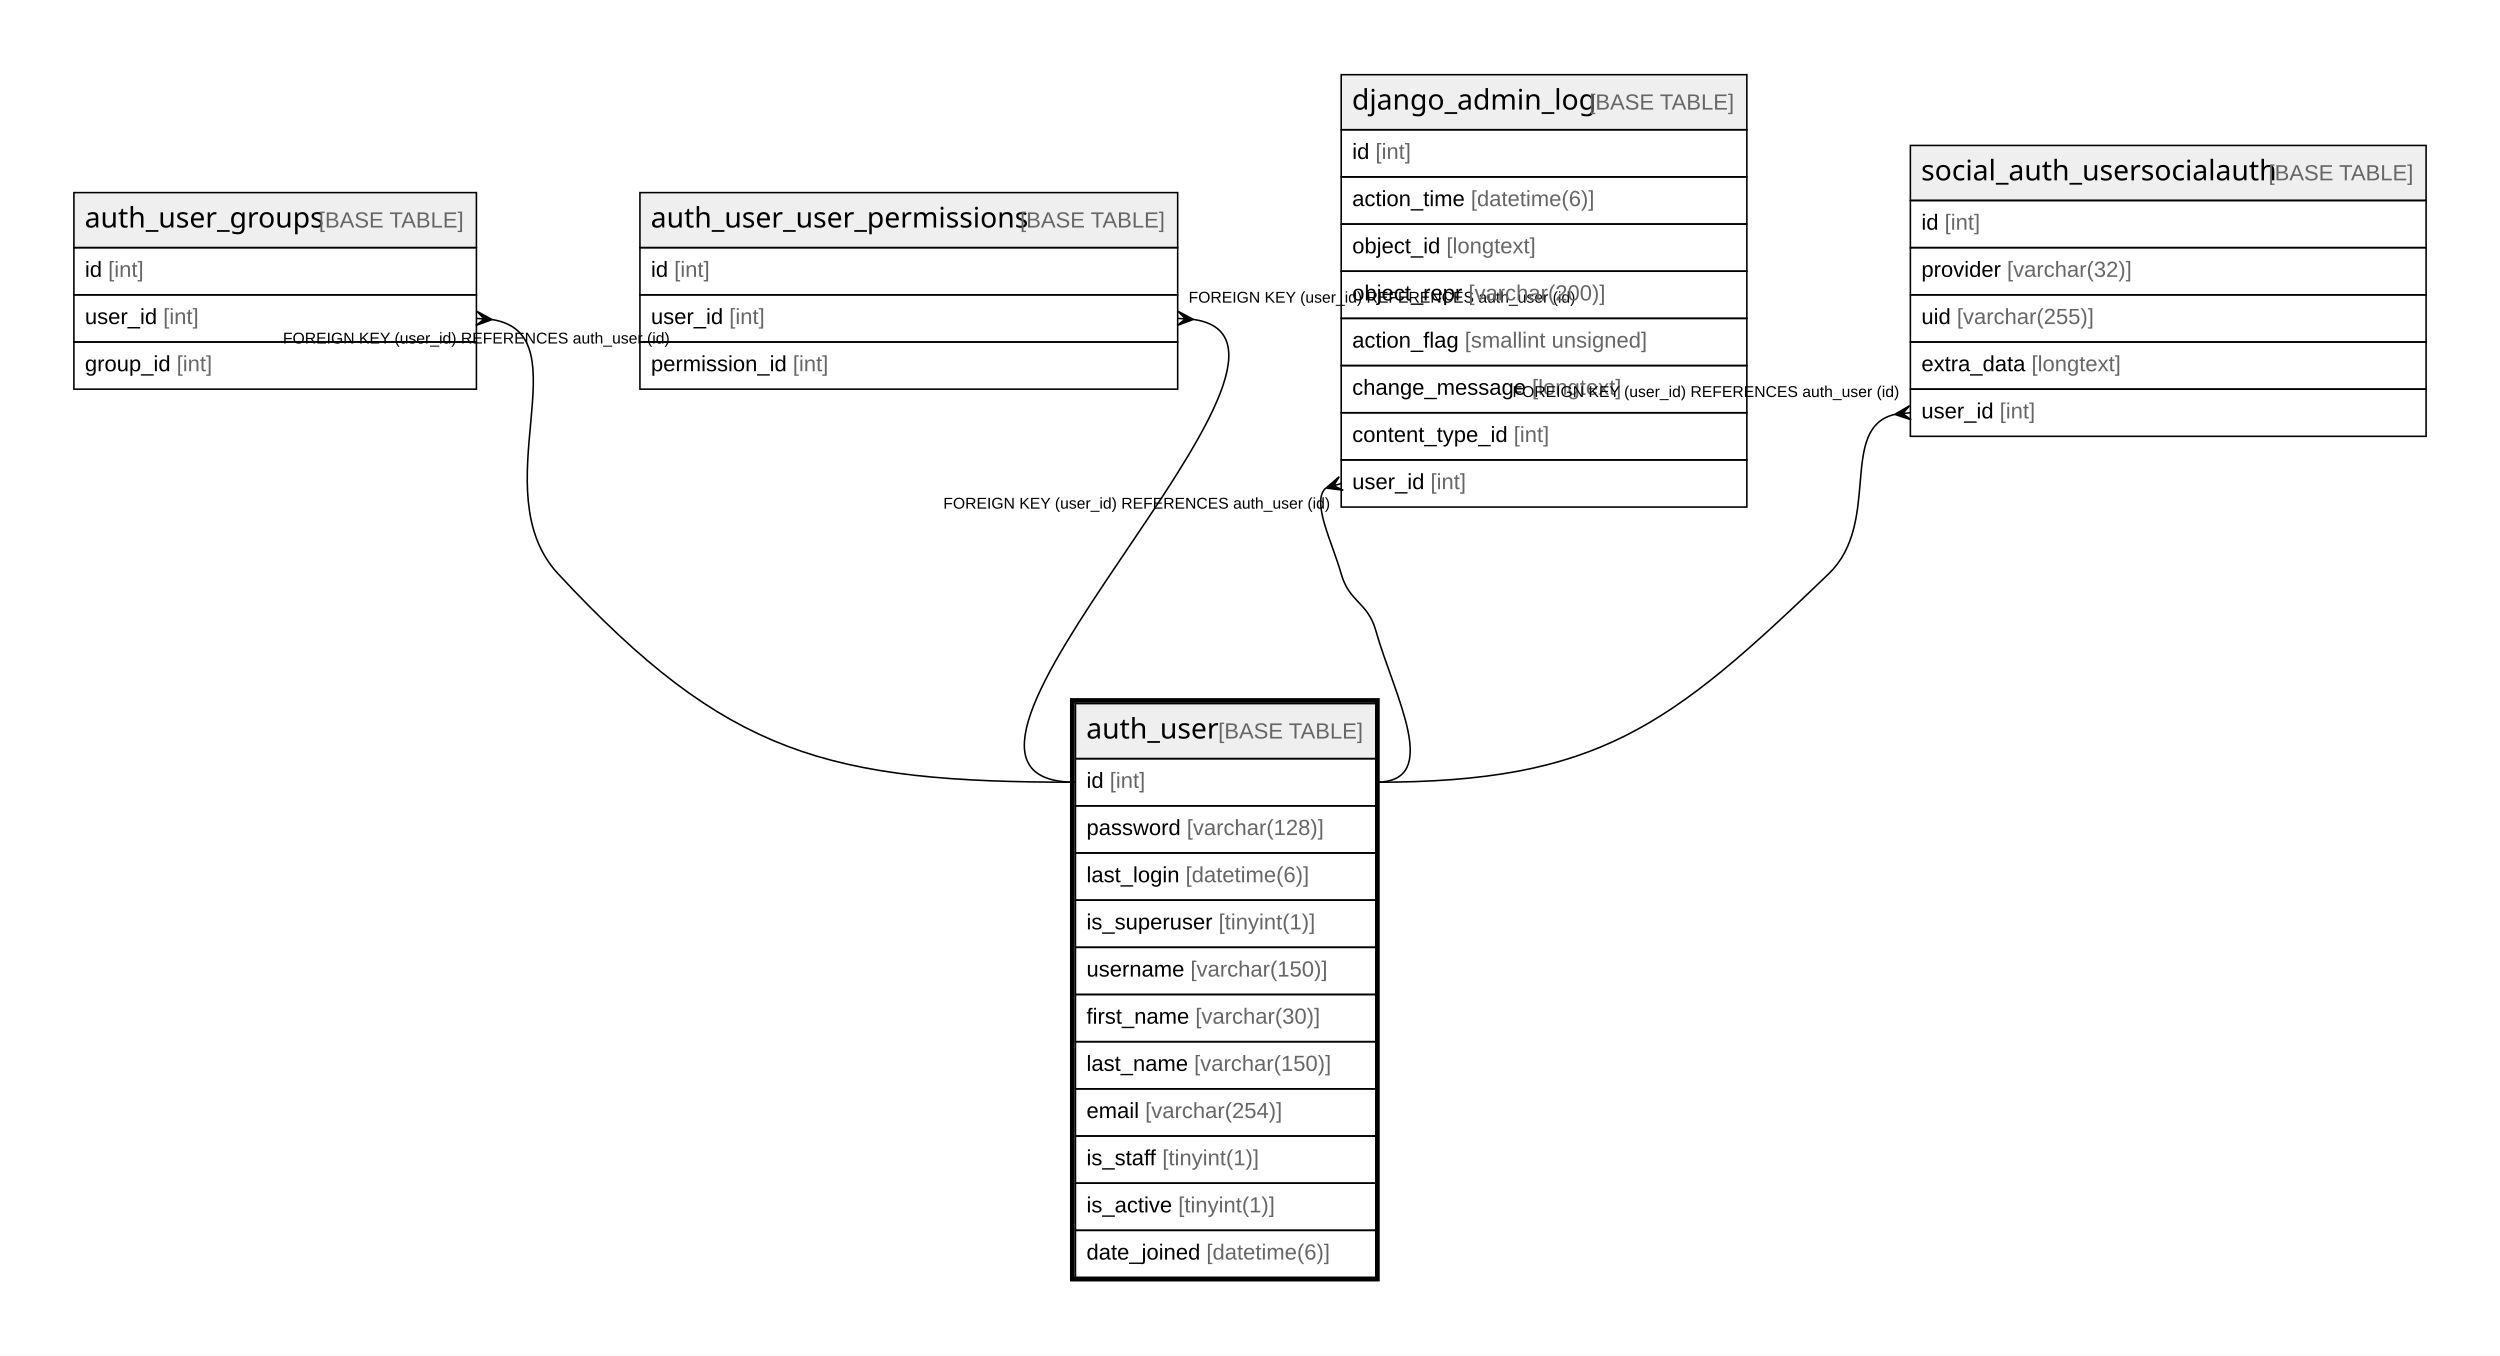
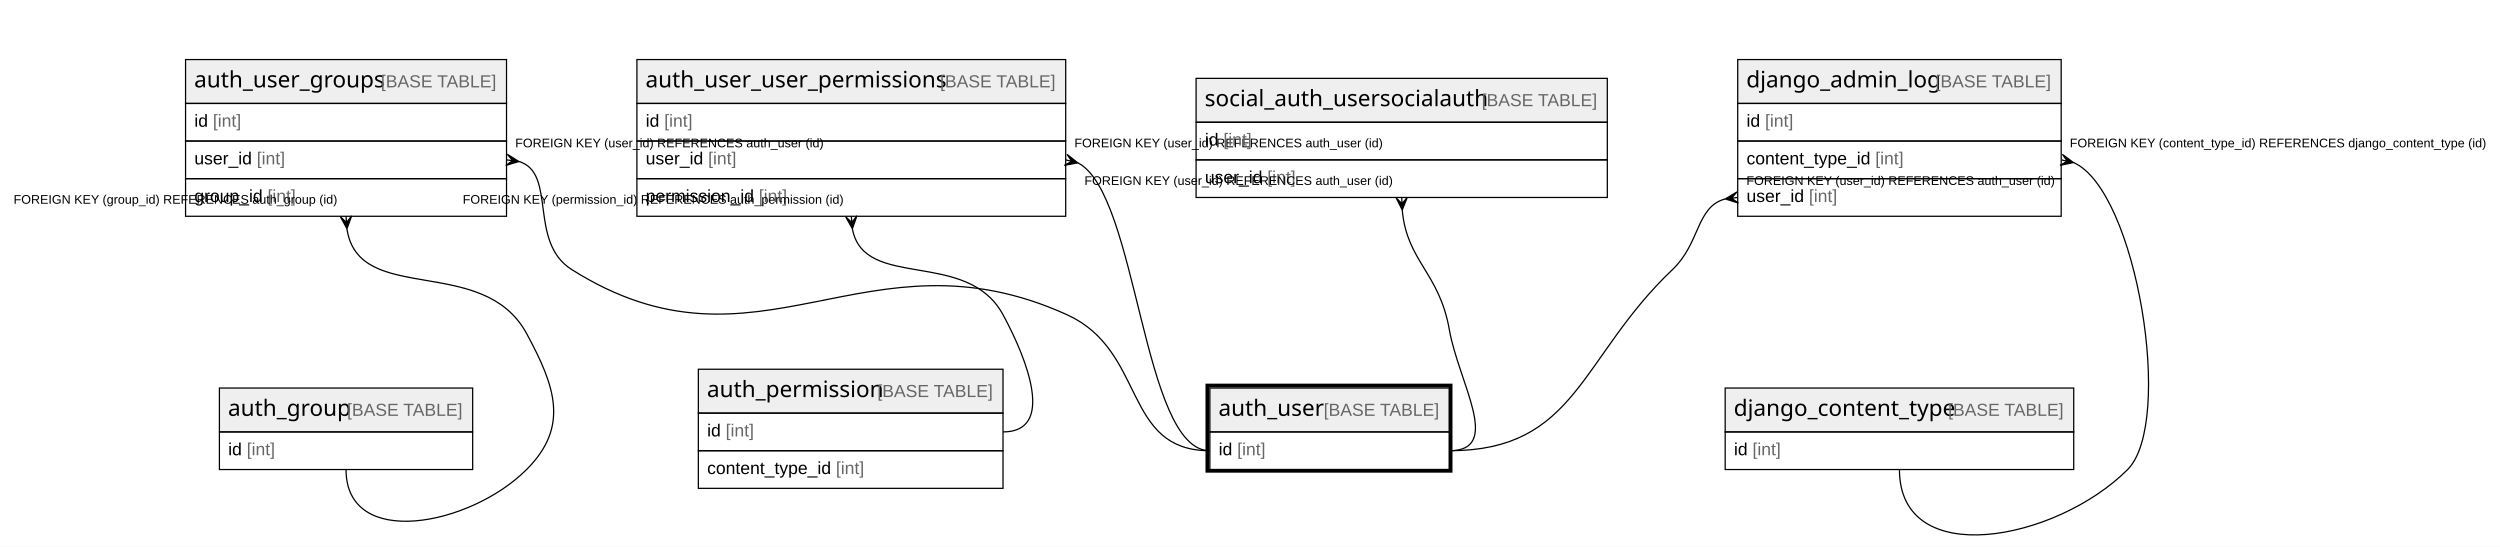
- <svg xmlns="http://www.w3.org/2000/svg" width="1590pt" height="862pt" viewBox="0.00 0.00 1590.00 862.00">
-   <g id="graph0" class="graph" transform="scale(1 1) rotate(0) translate(4 858)">
-     <polygon fill="#ffffff" stroke="transparent" points="-4,4 -4,-858 1586,-858 1586,4 -4,4" />
+ <svg xmlns="http://www.w3.org/2000/svg" width="1994pt" height="436pt" viewBox="0.00 0.00 1994.00 436.00">
+   <g id="graph0" class="graph" transform="scale(1 1) rotate(0) translate(4 432)">
+     <polygon fill="#ffffff" stroke="transparent" points="-4,4 -4,-432 1990,-432 1990,4 -4,4" />
    <g id="node1" class="node">
-       <polygon fill="#efefef" stroke="transparent" points="680,-375.5 680,-410.5 871,-410.5 871,-375.5 680,-375.5" />
-       <polygon fill="none" stroke="#000000" points="680,-375.5 680,-410.5 871,-410.5 871,-375.5 680,-375.5" />
-       <text text-anchor="start" x="686.857" y="-388.3" font-family="Arial Bold" font-size="18.00" fill="#000000">auth_user</text>
-       <text text-anchor="start" x="766.889" y="-388.3" font-family="Arial" font-size="14.00" fill="#000000"> </text>
-       <text text-anchor="start" x="770.779" y="-388.3" font-family="Arial" font-size="14.00" fill="#666666">[BASE TABLE]</text>
-       <polygon fill="none" stroke="#000000" points="680,-345.5 680,-375.5 871,-375.5 871,-345.5 680,-345.5" />
-       <text text-anchor="start" x="687" y="-356.9" font-family="Arial" font-size="14.00" fill="#000000">id </text>
-       <text text-anchor="start" x="701.78" y="-356.9" font-family="Arial" font-size="14.00" fill="#666666">[int]</text>
-       <polygon fill="none" stroke="#000000" points="680,-315.5 680,-345.5 871,-345.5 871,-315.5 680,-315.5" />
-       <text text-anchor="start" x="687" y="-326.9" font-family="Arial" font-size="14.00" fill="#000000">password </text>
-       <text text-anchor="start" x="750.788" y="-326.9" font-family="Arial" font-size="14.00" fill="#666666">[varchar(128)]</text>
-       <polygon fill="none" stroke="#000000" points="680,-285.5 680,-315.5 871,-315.5 871,-285.5 680,-285.5" />
-       <text text-anchor="start" x="687" y="-296.9" font-family="Arial" font-size="14.00" fill="#000000">last_login </text>
-       <text text-anchor="start" x="750.014" y="-296.9" font-family="Arial" font-size="14.00" fill="#666666">[datetime(6)]</text>
-       <polygon fill="none" stroke="#000000" points="680,-255.5 680,-285.5 871,-285.5 871,-255.5 680,-255.5" />
-       <text text-anchor="start" x="687" y="-266.9" font-family="Arial" font-size="14.00" fill="#000000">is_superuser </text>
-       <text text-anchor="start" x="771.014" y="-266.9" font-family="Arial" font-size="14.00" fill="#666666">[tinyint(1)]</text>
-       <polygon fill="none" stroke="#000000" points="680,-225.5 680,-255.5 871,-255.5 871,-225.5 680,-225.5" />
-       <text text-anchor="start" x="687" y="-236.9" font-family="Arial" font-size="14.00" fill="#000000">username </text>
-       <text text-anchor="start" x="753.125" y="-236.9" font-family="Arial" font-size="14.00" fill="#666666">[varchar(150)]</text>
-       <polygon fill="none" stroke="#000000" points="680,-195.5 680,-225.5 871,-225.5 871,-195.5 680,-195.5" />
-       <text text-anchor="start" x="687" y="-206.9" font-family="Arial" font-size="14.00" fill="#000000">first_name </text>
-       <text text-anchor="start" x="756.23" y="-206.9" font-family="Arial" font-size="14.00" fill="#666666">[varchar(30)]</text>
-       <polygon fill="none" stroke="#000000" points="680,-165.5 680,-195.5 871,-195.5 871,-165.5 680,-165.5" />
-       <text text-anchor="start" x="687" y="-176.9" font-family="Arial" font-size="14.00" fill="#000000">last_name </text>
-       <text text-anchor="start" x="755.461" y="-176.9" font-family="Arial" font-size="14.00" fill="#666666">[varchar(150)]</text>
-       <polygon fill="none" stroke="#000000" points="680,-135.5 680,-165.5 871,-165.5 871,-135.5 680,-135.5" />
-       <text text-anchor="start" x="687" y="-146.9" font-family="Arial" font-size="14.00" fill="#000000">email </text>
-       <text text-anchor="start" x="724.33" y="-146.9" font-family="Arial" font-size="14.00" fill="#666666">[varchar(254)]</text>
-       <polygon fill="none" stroke="#000000" points="680,-105.5 680,-135.5 871,-135.5 871,-105.5 680,-105.5" />
-       <text text-anchor="start" x="687" y="-116.9" font-family="Arial" font-size="14.00" fill="#000000">is_staff </text>
-       <text text-anchor="start" x="735.234" y="-116.9" font-family="Arial" font-size="14.00" fill="#666666">[tinyint(1)]</text>
-       <polygon fill="none" stroke="#000000" points="680,-75.5 680,-105.5 871,-105.5 871,-75.5 680,-75.5" />
-       <text text-anchor="start" x="687" y="-86.9" font-family="Arial" font-size="14.00" fill="#000000">is_active </text>
-       <text text-anchor="start" x="745.342" y="-86.9" font-family="Arial" font-size="14.00" fill="#666666">[tinyint(1)]</text>
-       <polygon fill="none" stroke="#000000" points="680,-45.5 680,-75.5 871,-75.5 871,-45.5 680,-45.5" />
-       <text text-anchor="start" x="687" y="-56.9" font-family="Arial" font-size="14.00" fill="#000000">date_joined </text>
-       <text text-anchor="start" x="763.255" y="-56.9" font-family="Arial" font-size="14.00" fill="#666666">[datetime(6)]</text>
-       <polygon fill="none" stroke="#000000" stroke-width="3" points="678,-44.5 678,-412.5 872,-412.5 872,-44.5 678,-44.5" />
+       <polygon fill="#efefef" stroke="transparent" points="961,-87.5 961,-122.5 1152,-122.5 1152,-87.5 961,-87.5" />
+       <polygon fill="none" stroke="#000000" points="961,-87.5 961,-122.5 1152,-122.5 1152,-87.5 961,-87.5" />
+       <text text-anchor="start" x="967.857" y="-100.3" font-family="Arial Bold" font-size="18.00" fill="#000000">auth_user</text>
+       <text text-anchor="start" x="1047.889" y="-100.3" font-family="Arial" font-size="14.00" fill="#000000"> </text>
+       <text text-anchor="start" x="1051.78" y="-100.3" font-family="Arial" font-size="14.00" fill="#666666">[BASE TABLE]</text>
+       <polygon fill="none" stroke="#000000" points="961,-57.5 961,-87.5 1152,-87.5 1152,-57.5 961,-57.5" />
+       <text text-anchor="start" x="968" y="-68.9" font-family="Arial" font-size="14.00" fill="#000000">id </text>
+       <text text-anchor="start" x="982.78" y="-68.9" font-family="Arial" font-size="14.00" fill="#666666">[int]</text>
+       <polygon fill="none" stroke="#000000" stroke-width="3" points="959,-56.5 959,-124.5 1153,-124.5 1153,-56.5 959,-56.5" />
    </g>
    <g id="node2" class="node">
-       <polygon fill="#efefef" stroke="transparent" points="43,-700.5 43,-735.5 299,-735.5 299,-700.5 43,-700.5" />
-       <polygon fill="none" stroke="#000000" points="43,-700.5 43,-735.5 299,-735.5 299,-700.5 43,-700.5" />
-       <text text-anchor="start" x="49.846" y="-713.3" font-family="Arial Bold" font-size="18.00" fill="#000000">auth_user_groups</text>
-       <text text-anchor="start" x="194.9" y="-713.3" font-family="Arial" font-size="14.00" fill="#000000"> </text>
-       <text text-anchor="start" x="198.791" y="-713.3" font-family="Arial" font-size="14.00" fill="#666666">[BASE TABLE]</text>
-       <polygon fill="none" stroke="#000000" points="43,-670.5 43,-700.5 299,-700.5 299,-670.5 43,-670.5" />
-       <text text-anchor="start" x="50" y="-681.9" font-family="Arial" font-size="14.00" fill="#000000">id </text>
-       <text text-anchor="start" x="64.78" y="-681.9" font-family="Arial" font-size="14.00" fill="#666666">[int]</text>
-       <polygon fill="none" stroke="#000000" points="43,-640.5 43,-670.5 299,-670.5 299,-640.5 43,-640.5" />
-       <text text-anchor="start" x="50" y="-651.9" font-family="Arial" font-size="14.00" fill="#000000">user_id </text>
-       <text text-anchor="start" x="99.788" y="-651.9" font-family="Arial" font-size="14.00" fill="#666666">[int]</text>
-       <polygon fill="none" stroke="#000000" points="43,-610.5 43,-640.5 299,-640.5 299,-610.5 43,-610.5" />
-       <text text-anchor="start" x="50" y="-621.9" font-family="Arial" font-size="14.00" fill="#000000">group_id </text>
-       <text text-anchor="start" x="108.353" y="-621.9" font-family="Arial" font-size="14.00" fill="#666666">[int]</text>
+       <polygon fill="#efefef" stroke="transparent" points="144,-349.5 144,-384.5 400,-384.5 400,-349.5 144,-349.5" />
+       <polygon fill="none" stroke="#000000" points="144,-349.5 144,-384.5 400,-384.5 400,-349.5 144,-349.5" />
+       <text text-anchor="start" x="150.846" y="-362.3" font-family="Arial Bold" font-size="18.00" fill="#000000">auth_user_groups</text>
+       <text text-anchor="start" x="295.901" y="-362.3" font-family="Arial" font-size="14.00" fill="#000000"> </text>
+       <text text-anchor="start" x="299.791" y="-362.3" font-family="Arial" font-size="14.00" fill="#666666">[BASE TABLE]</text>
+       <polygon fill="none" stroke="#000000" points="144,-319.5 144,-349.5 400,-349.5 400,-319.5 144,-319.5" />
+       <text text-anchor="start" x="151" y="-330.9" font-family="Arial" font-size="14.00" fill="#000000">id </text>
+       <text text-anchor="start" x="165.78" y="-330.9" font-family="Arial" font-size="14.00" fill="#666666">[int]</text>
+       <polygon fill="none" stroke="#000000" points="144,-289.5 144,-319.5 400,-319.5 400,-289.5 144,-289.5" />
+       <text text-anchor="start" x="151" y="-300.9" font-family="Arial" font-size="14.00" fill="#000000">user_id </text>
+       <text text-anchor="start" x="200.788" y="-300.9" font-family="Arial" font-size="14.00" fill="#666666">[int]</text>
+       <polygon fill="none" stroke="#000000" points="144,-259.5 144,-289.5 400,-289.5 400,-259.5 144,-259.5" />
+       <text text-anchor="start" x="151" y="-270.9" font-family="Arial" font-size="14.00" fill="#000000">group_id </text>
+       <text text-anchor="start" x="209.353" y="-270.9" font-family="Arial" font-size="14.00" fill="#666666">[int]</text>
    </g>
    <g id="edge1" class="edge">
-       <path fill="none" stroke="#000000" d="M309.058,-654.753C367.764,-645.178 301.898,-545.833 351,-493 458.314,-377.533 522.365,-360.5 680,-360.5" />
-       <polygon fill="#000000" stroke="#000000" points="308.973,-654.76 298.667,-651.012 303.986,-655.13 299,-655.5 299,-655.5 299,-655.5 303.986,-655.13 299.333,-659.988 308.973,-654.76 308.973,-654.76" />
-       <text text-anchor="start" x="175.938" y="-639.5" font-family="Arial" font-size="10.00" fill="#000000">FOREIGN KEY (user_id) REFERENCES auth_user (id)</text>
+       <path fill="none" stroke="#000000" d="M410.056,-303.161C440.339,-293.899 417.026,-239.061 452,-217 601.1,-122.952 686.456,-253.811 847,-181 910.701,-152.11 891.054,-72.5 961,-72.5" />
+       <polygon fill="#000000" stroke="#000000" points="409.913,-303.18 399.406,-300.039 404.956,-303.84 400,-304.5 400,-304.5 400,-304.5 404.956,-303.84 400.594,-308.961 409.913,-303.18 409.913,-303.18" />
+       <text text-anchor="start" x="406.938" y="-314.5" font-family="Arial" font-size="10.00" fill="#000000">FOREIGN KEY (user_id) REFERENCES auth_user (id)</text>
    </g>
    <g id="node3" class="node">
-       <polygon fill="#efefef" stroke="transparent" points="403,-700.5 403,-735.5 745,-735.5 745,-700.5 403,-700.5" />
-       <polygon fill="none" stroke="#000000" points="403,-700.5 403,-735.5 745,-735.5 745,-700.5 403,-700.5" />
-       <text text-anchor="start" x="409.85" y="-713.3" font-family="Arial Bold" font-size="18.00" fill="#000000">auth_user_user_permissions</text>
-       <text text-anchor="start" x="640.896" y="-713.3" font-family="Arial" font-size="14.00" fill="#000000"> </text>
-       <text text-anchor="start" x="644.787" y="-713.3" font-family="Arial" font-size="14.00" fill="#666666">[BASE TABLE]</text>
-       <polygon fill="none" stroke="#000000" points="403,-670.5 403,-700.5 745,-700.5 745,-670.5 403,-670.5" />
-       <text text-anchor="start" x="410" y="-681.9" font-family="Arial" font-size="14.00" fill="#000000">id </text>
-       <text text-anchor="start" x="424.78" y="-681.9" font-family="Arial" font-size="14.00" fill="#666666">[int]</text>
-       <polygon fill="none" stroke="#000000" points="403,-640.5 403,-670.5 745,-670.5 745,-640.5 403,-640.5" />
-       <text text-anchor="start" x="410" y="-651.9" font-family="Arial" font-size="14.00" fill="#000000">user_id </text>
-       <text text-anchor="start" x="459.788" y="-651.9" font-family="Arial" font-size="14.00" fill="#666666">[int]</text>
-       <polygon fill="none" stroke="#000000" points="403,-610.5 403,-640.5 745,-640.5 745,-610.5 403,-610.5" />
-       <text text-anchor="start" x="410" y="-621.9" font-family="Arial" font-size="14.00" fill="#000000">permission_id </text>
-       <text text-anchor="start" x="500.227" y="-621.9" font-family="Arial" font-size="14.00" fill="#666666">[int]</text>
+       <polygon fill="#efefef" stroke="transparent" points="171,-87.5 171,-122.5 373,-122.5 373,-87.5 171,-87.5" />
+       <polygon fill="none" stroke="#000000" points="171,-87.5 171,-122.5 373,-122.5 373,-87.5 171,-87.5" />
+       <text text-anchor="start" x="177.851" y="-100.3" font-family="Arial Bold" font-size="18.00" fill="#000000">auth_group</text>
+       <text text-anchor="start" x="268.895" y="-100.3" font-family="Arial" font-size="14.00" fill="#000000"> </text>
+       <text text-anchor="start" x="272.786" y="-100.3" font-family="Arial" font-size="14.00" fill="#666666">[BASE TABLE]</text>
+       <polygon fill="none" stroke="#000000" points="171,-57.5 171,-87.5 373,-87.5 373,-57.5 171,-57.5" />
+       <text text-anchor="start" x="178" y="-68.9" font-family="Arial" font-size="14.00" fill="#000000">id </text>
+       <text text-anchor="start" x="192.78" y="-68.9" font-family="Arial" font-size="14.00" fill="#666666">[int]</text>
    </g>
    <g id="edge2" class="edge">
-       <path fill="none" stroke="#000000" d="M754.983,-654.85C861.367,-639.588 549.415,-360.5 680,-360.5" />
-       <polygon fill="#000000" stroke="#000000" points="754.979,-654.851 744.708,-651.01 749.989,-655.175 745,-655.5 745,-655.5 745,-655.5 749.989,-655.175 745.292,-659.99 754.979,-654.851 754.979,-654.851" />
-       <text text-anchor="start" x="751.938" y="-665.5" font-family="Arial" font-size="10.00" fill="#000000">FOREIGN KEY (user_id) REFERENCES auth_user (id)</text>
+       <path fill="none" stroke="#000000" d="M272.749,-249.196C282.337,-187.783 381.365,-229.785 416,-166 439.011,-123.622 450.098,-91.598 416,-57.5 370.745,-12.245 272,6.5 272,-57.5" />
+       <polygon fill="#000000" stroke="#000000" points="272.725,-249.526 267.512,-259.174 272.362,-254.513 272,-259.5 272,-259.5 272,-259.5 272.362,-254.513 276.488,-259.826 272.725,-249.526 272.725,-249.526" />
+       <text text-anchor="start" x="6.819" y="-269.5" font-family="Arial" font-size="10.00" fill="#000000">FOREIGN KEY (group_id) REFERENCES auth_group (id)</text>
    </g>
    <g id="node4" class="node">
-       <polygon fill="#efefef" stroke="transparent" points="849,-775.5 849,-810.5 1107,-810.5 1107,-775.5 849,-775.5" />
-       <polygon fill="none" stroke="#000000" points="849,-775.5 849,-810.5 1107,-810.5 1107,-775.5 849,-775.5" />
-       <text text-anchor="start" x="855.848" y="-788.3" font-family="Arial Bold" font-size="18.00" fill="#000000">django_admin_log</text>
-       <text text-anchor="start" x="1002.898" y="-788.3" font-family="Arial" font-size="14.00" fill="#000000"> </text>
-       <text text-anchor="start" x="1006.788" y="-788.3" font-family="Arial" font-size="14.00" fill="#666666">[BASE TABLE]</text>
-       <polygon fill="none" stroke="#000000" points="849,-745.5 849,-775.5 1107,-775.5 1107,-745.5 849,-745.5" />
-       <text text-anchor="start" x="856" y="-756.9" font-family="Arial" font-size="14.00" fill="#000000">id </text>
-       <text text-anchor="start" x="870.78" y="-756.9" font-family="Arial" font-size="14.00" fill="#666666">[int]</text>
-       <polygon fill="none" stroke="#000000" points="849,-715.5 849,-745.5 1107,-745.5 1107,-715.5 849,-715.5" />
-       <text text-anchor="start" x="856" y="-726.9" font-family="Arial" font-size="14.00" fill="#000000">action_time </text>
-       <text text-anchor="start" x="931.459" y="-726.9" font-family="Arial" font-size="14.00" fill="#666666">[datetime(6)]</text>
-       <polygon fill="none" stroke="#000000" points="849,-685.5 849,-715.5 1107,-715.5 1107,-685.5 849,-685.5" />
-       <text text-anchor="start" x="856" y="-696.9" font-family="Arial" font-size="14.00" fill="#000000">object_id </text>
-       <text text-anchor="start" x="915.907" y="-696.9" font-family="Arial" font-size="14.00" fill="#666666">[longtext]</text>
-       <polygon fill="none" stroke="#000000" points="849,-655.5 849,-685.5 1107,-685.5 1107,-655.5 849,-655.5" />
-       <text text-anchor="start" x="856" y="-666.9" font-family="Arial" font-size="14.00" fill="#000000">object_repr </text>
-       <text text-anchor="start" x="929.905" y="-666.9" font-family="Arial" font-size="14.00" fill="#666666">[varchar(200)]</text>
-       <polygon fill="none" stroke="#000000" points="849,-625.5 849,-655.5 1107,-655.5 1107,-625.5 849,-625.5" />
-       <text text-anchor="start" x="856" y="-636.9" font-family="Arial" font-size="14.00" fill="#000000">action_flag </text>
-       <text text-anchor="start" x="927.581" y="-636.9" font-family="Arial" font-size="14.00" fill="#666666">[smallint unsigned]</text>
-       <polygon fill="none" stroke="#000000" points="849,-595.5 849,-625.5 1107,-625.5 1107,-595.5 849,-595.5" />
-       <text text-anchor="start" x="856" y="-606.9" font-family="Arial" font-size="14.00" fill="#000000">change_message </text>
-       <text text-anchor="start" x="970.377" y="-606.9" font-family="Arial" font-size="14.00" fill="#666666">[longtext]</text>
-       <polygon fill="none" stroke="#000000" points="849,-565.5 849,-595.5 1107,-595.5 1107,-565.5 849,-565.5" />
-       <text text-anchor="start" x="856" y="-576.9" font-family="Arial" font-size="14.00" fill="#000000">content_type_id </text>
-       <text text-anchor="start" x="958.712" y="-576.9" font-family="Arial" font-size="14.00" fill="#666666">[int]</text>
-       <polygon fill="none" stroke="#000000" points="849,-535.5 849,-565.5 1107,-565.5 1107,-535.5 849,-535.5" />
-       <text text-anchor="start" x="856" y="-546.9" font-family="Arial" font-size="14.00" fill="#000000">user_id </text>
-       <text text-anchor="start" x="905.788" y="-546.9" font-family="Arial" font-size="14.00" fill="#666666">[int]</text>
+       <polygon fill="#efefef" stroke="transparent" points="504,-349.5 504,-384.5 846,-384.5 846,-349.5 504,-349.5" />
+       <polygon fill="none" stroke="#000000" points="504,-349.5 504,-384.5 846,-384.5 846,-349.5 504,-349.5" />
+       <text text-anchor="start" x="510.85" y="-362.3" font-family="Arial Bold" font-size="18.00" fill="#000000">auth_user_user_permissions</text>
+       <text text-anchor="start" x="741.896" y="-362.3" font-family="Arial" font-size="14.00" fill="#000000"> </text>
+       <text text-anchor="start" x="745.787" y="-362.3" font-family="Arial" font-size="14.00" fill="#666666">[BASE TABLE]</text>
+       <polygon fill="none" stroke="#000000" points="504,-319.5 504,-349.5 846,-349.5 846,-319.5 504,-319.5" />
+       <text text-anchor="start" x="511" y="-330.9" font-family="Arial" font-size="14.00" fill="#000000">id </text>
+       <text text-anchor="start" x="525.78" y="-330.9" font-family="Arial" font-size="14.00" fill="#666666">[int]</text>
+       <polygon fill="none" stroke="#000000" points="504,-289.5 504,-319.5 846,-319.5 846,-289.5 504,-289.5" />
+       <text text-anchor="start" x="511" y="-300.9" font-family="Arial" font-size="14.00" fill="#000000">user_id </text>
+       <text text-anchor="start" x="560.788" y="-300.9" font-family="Arial" font-size="14.00" fill="#666666">[int]</text>
+       <polygon fill="none" stroke="#000000" points="504,-259.5 504,-289.5 846,-289.5 846,-259.5 504,-259.5" />
+       <text text-anchor="start" x="511" y="-270.9" font-family="Arial" font-size="14.00" fill="#000000">permission_id </text>
+       <text text-anchor="start" x="601.227" y="-270.9" font-family="Arial" font-size="14.00" fill="#666666">[int]</text>
    </g>
    <g id="edge3" class="edge">
-       <path fill="none" stroke="#000000" d="M839.18,-547.552C829.763,-538.945 843.322,-513.18 849,-493 854.079,-474.95 865.921,-475.05 871,-457 882.616,-415.714 913.889,-360.5 871,-360.5" />
-       <polygon fill="#000000" stroke="#000000" points="839.422,-547.625 847.706,-554.81 844.211,-549.062 849,-550.5 849,-550.5 849,-550.5 844.211,-549.062 850.294,-546.19 839.422,-547.625 839.422,-547.625" />
-       <text text-anchor="start" x="595.938" y="-534.5" font-family="Arial" font-size="10.00" fill="#000000">FOREIGN KEY (user_id) REFERENCES auth_user (id)</text>
+       <path fill="none" stroke="#000000" d="M855.844,-302.051C903.743,-277.257 906.942,-72.5 961,-72.5" />
+       <polygon fill="#000000" stroke="#000000" points="855.704,-302.086 844.914,-300.133 850.852,-303.293 846,-304.5 846,-304.5 846,-304.5 850.852,-303.293 847.086,-308.867 855.704,-302.086 855.704,-302.086" />
+       <text text-anchor="start" x="852.938" y="-314.5" font-family="Arial" font-size="10.00" fill="#000000">FOREIGN KEY (user_id) REFERENCES auth_user (id)</text>
    </g>
    <g id="node5" class="node">
-       <polygon fill="#efefef" stroke="transparent" points="1211,-730.5 1211,-765.5 1539,-765.5 1539,-730.5 1211,-730.5" />
-       <polygon fill="none" stroke="#000000" points="1211,-730.5 1211,-765.5 1539,-765.5 1539,-730.5 1211,-730.5" />
-       <text text-anchor="start" x="1217.843" y="-743.3" font-family="Arial Bold" font-size="18.00" fill="#000000">social_auth_usersocialauth</text>
-       <text text-anchor="start" x="1434.903" y="-743.3" font-family="Arial" font-size="14.00" fill="#000000"> </text>
-       <text text-anchor="start" x="1438.794" y="-743.3" font-family="Arial" font-size="14.00" fill="#666666">[BASE TABLE]</text>
-       <polygon fill="none" stroke="#000000" points="1211,-700.5 1211,-730.5 1539,-730.5 1539,-700.5 1211,-700.5" />
-       <text text-anchor="start" x="1218" y="-711.9" font-family="Arial" font-size="14.00" fill="#000000">id </text>
-       <text text-anchor="start" x="1232.78" y="-711.9" font-family="Arial" font-size="14.00" fill="#666666">[int]</text>
-       <polygon fill="none" stroke="#000000" points="1211,-670.5 1211,-700.5 1539,-700.5 1539,-670.5 1211,-670.5" />
-       <text text-anchor="start" x="1218" y="-681.9" font-family="Arial" font-size="14.00" fill="#000000">provider </text>
-       <text text-anchor="start" x="1272.449" y="-681.9" font-family="Arial" font-size="14.00" fill="#666666">[varchar(32)]</text>
-       <polygon fill="none" stroke="#000000" points="1211,-640.5 1211,-670.5 1539,-670.5 1539,-640.5 1211,-640.5" />
-       <text text-anchor="start" x="1218" y="-651.9" font-family="Arial" font-size="14.00" fill="#000000">uid </text>
-       <text text-anchor="start" x="1240.562" y="-651.9" font-family="Arial" font-size="14.00" fill="#666666">[varchar(255)]</text>
-       <polygon fill="none" stroke="#000000" points="1211,-610.5 1211,-640.5 1539,-640.5 1539,-610.5 1211,-610.5" />
-       <text text-anchor="start" x="1218" y="-621.9" font-family="Arial" font-size="14.00" fill="#000000">extra_data </text>
-       <text text-anchor="start" x="1288.028" y="-621.9" font-family="Arial" font-size="14.00" fill="#666666">[longtext]</text>
-       <polygon fill="none" stroke="#000000" points="1211,-580.5 1211,-610.5 1539,-610.5 1539,-580.5 1211,-580.5" />
-       <text text-anchor="start" x="1218" y="-591.9" font-family="Arial" font-size="14.00" fill="#000000">user_id </text>
-       <text text-anchor="start" x="1267.788" y="-591.9" font-family="Arial" font-size="14.00" fill="#666666">[int]</text>
+       <polygon fill="#efefef" stroke="transparent" points="553,-102.5 553,-137.5 796,-137.5 796,-102.5 553,-102.5" />
+       <polygon fill="none" stroke="#000000" points="553,-102.5 553,-137.5 796,-137.5 796,-102.5 553,-102.5" />
+       <text text-anchor="start" x="559.861" y="-115.3" font-family="Arial Bold" font-size="18.00" fill="#000000">auth_permission</text>
+       <text text-anchor="start" x="691.885" y="-115.3" font-family="Arial" font-size="14.00" fill="#000000"> </text>
+       <text text-anchor="start" x="695.776" y="-115.3" font-family="Arial" font-size="14.00" fill="#666666">[BASE TABLE]</text>
+       <polygon fill="none" stroke="#000000" points="553,-72.5 553,-102.5 796,-102.5 796,-72.5 553,-72.5" />
+       <text text-anchor="start" x="560" y="-83.9" font-family="Arial" font-size="14.00" fill="#000000">id </text>
+       <text text-anchor="start" x="574.78" y="-83.9" font-family="Arial" font-size="14.00" fill="#666666">[int]</text>
+       <polygon fill="none" stroke="#000000" points="553,-42.5 553,-72.5 796,-72.5 796,-42.5 553,-42.5" />
+       <text text-anchor="start" x="560" y="-53.9" font-family="Arial" font-size="14.00" fill="#000000">content_type_id </text>
+       <text text-anchor="start" x="662.712" y="-53.9" font-family="Arial" font-size="14.00" fill="#666666">[int]</text>
    </g>
    <g id="edge4" class="edge">
-       <path fill="none" stroke="#000000" d="M1200.998,-594.432C1164.844,-585.718 1193.074,-525.794 1159,-493 1057.482,-395.296 1011.897,-360.5 871,-360.5" />
-       <polygon fill="#000000" stroke="#000000" points="1201.056,-594.438 1210.522,-599.975 1206.028,-594.969 1211,-595.5 1211,-595.5 1211,-595.5 1206.028,-594.969 1211.478,-591.025 1201.056,-594.438 1201.056,-594.438" />
-       <text text-anchor="start" x="957.938" y="-605.5" font-family="Arial" font-size="10.00" fill="#000000">FOREIGN KEY (user_id) REFERENCES auth_user (id)</text>
+       <path fill="none" stroke="#000000" d="M675.901,-249.283C685.388,-199.973 767.192,-234.028 796,-181 815.837,-144.485 837.556,-87.5 796,-87.5" />
+       <polygon fill="#000000" stroke="#000000" points="675.878,-249.539 670.517,-259.105 675.439,-254.519 675,-259.5 675,-259.5 675,-259.5 675.439,-254.519 679.483,-259.895 675.878,-249.539 675.878,-249.539" />
+       <text text-anchor="start" x="365.053" y="-269.5" font-family="Arial" font-size="10.00" fill="#000000">FOREIGN KEY (permission_id) REFERENCES auth_permission (id)</text>
+     </g>
+     <g id="node6" class="node">
+       <polygon fill="#efefef" stroke="transparent" points="1382,-349.5 1382,-384.5 1640,-384.5 1640,-349.5 1382,-349.5" />
+       <polygon fill="none" stroke="#000000" points="1382,-349.5 1382,-384.5 1640,-384.5 1640,-349.5 1382,-349.5" />
+       <text text-anchor="start" x="1388.849" y="-362.3" font-family="Arial Bold" font-size="18.00" fill="#000000">django_admin_log</text>
+       <text text-anchor="start" x="1535.898" y="-362.3" font-family="Arial" font-size="14.00" fill="#000000"> </text>
+       <text text-anchor="start" x="1539.788" y="-362.3" font-family="Arial" font-size="14.00" fill="#666666">[BASE TABLE]</text>
+       <polygon fill="none" stroke="#000000" points="1382,-319.5 1382,-349.5 1640,-349.5 1640,-319.5 1382,-319.5" />
+       <text text-anchor="start" x="1389" y="-330.9" font-family="Arial" font-size="14.00" fill="#000000">id </text>
+       <text text-anchor="start" x="1403.78" y="-330.9" font-family="Arial" font-size="14.00" fill="#666666">[int]</text>
+       <polygon fill="none" stroke="#000000" points="1382,-289.5 1382,-319.5 1640,-319.5 1640,-289.5 1382,-289.5" />
+       <text text-anchor="start" x="1389" y="-300.9" font-family="Arial" font-size="14.00" fill="#000000">content_type_id </text>
+       <text text-anchor="start" x="1491.712" y="-300.9" font-family="Arial" font-size="14.00" fill="#666666">[int]</text>
+       <polygon fill="none" stroke="#000000" points="1382,-259.5 1382,-289.5 1640,-289.5 1640,-259.5 1382,-259.5" />
+       <text text-anchor="start" x="1389" y="-270.9" font-family="Arial" font-size="14.00" fill="#000000">user_id </text>
+       <text text-anchor="start" x="1438.788" y="-270.9" font-family="Arial" font-size="14.00" fill="#666666">[int]</text>
+     </g>
+     <g id="edge5" class="edge">
+       <path fill="none" stroke="#000000" d="M1371.796,-273.263C1348.818,-266.973 1352.172,-238.02 1330,-217 1256.053,-146.894 1253.897,-72.5 1152,-72.5" />
+       <polygon fill="#000000" stroke="#000000" points="1372.073,-273.296 1381.458,-278.967 1377.036,-273.898 1382,-274.5 1382,-274.5 1382,-274.5 1377.036,-273.898 1382.542,-270.033 1372.073,-273.296 1372.073,-273.296" />
+       <text text-anchor="start" x="1388.938" y="-284.5" font-family="Arial" font-size="10.00" fill="#000000">FOREIGN KEY (user_id) REFERENCES auth_user (id)</text>
+     </g>
+     <g id="node7" class="node">
+       <polygon fill="#efefef" stroke="transparent" points="1372,-87.5 1372,-122.5 1650,-122.5 1650,-87.5 1372,-87.5" />
+       <polygon fill="none" stroke="#000000" points="1372,-87.5 1372,-122.5 1650,-122.5 1650,-87.5 1372,-87.5" />
+       <text text-anchor="start" x="1378.832" y="-100.3" font-family="Arial Bold" font-size="18.00" fill="#000000">django_content_type</text>
+       <text text-anchor="start" x="1545.914" y="-100.3" font-family="Arial" font-size="14.00" fill="#000000"> </text>
+       <text text-anchor="start" x="1549.804" y="-100.3" font-family="Arial" font-size="14.00" fill="#666666">[BASE TABLE]</text>
+       <polygon fill="none" stroke="#000000" points="1372,-57.5 1372,-87.5 1650,-87.5 1650,-57.5 1372,-57.5" />
+       <text text-anchor="start" x="1379" y="-68.9" font-family="Arial" font-size="14.00" fill="#000000">id </text>
+       <text text-anchor="start" x="1393.78" y="-68.9" font-family="Arial" font-size="14.00" fill="#666666">[int]</text>
+     </g>
+     <g id="edge6" class="edge">
+       <path fill="none" stroke="#000000" d="M1649.969,-302.303C1700.286,-280.011 1730.292,-94.792 1693,-57.5 1635.803,-.303 1511,23.389 1511,-57.5" />
+       <polygon fill="#000000" stroke="#000000" points="1649.766,-302.348 1639.032,-300.105 1644.883,-303.424 1640,-304.5 1640,-304.5 1640,-304.5 1644.883,-303.424 1640.968,-308.895 1649.766,-302.348 1649.766,-302.348" />
+       <text text-anchor="start" x="1646.855" y="-314.5" font-family="Arial" font-size="10.00" fill="#000000">FOREIGN KEY (content_type_id) REFERENCES django_content_type (id)</text>
+     </g>
+     <g id="node8" class="node">
+       <polygon fill="#efefef" stroke="transparent" points="950,-334.5 950,-369.5 1278,-369.5 1278,-334.5 950,-334.5" />
+       <polygon fill="none" stroke="#000000" points="950,-334.5 950,-369.5 1278,-369.5 1278,-334.5 950,-334.5" />
+       <text text-anchor="start" x="956.843" y="-347.3" font-family="Arial Bold" font-size="18.00" fill="#000000">social_auth_usersocialauth</text>
+       <text text-anchor="start" x="1173.903" y="-347.3" font-family="Arial" font-size="14.00" fill="#000000"> </text>
+       <text text-anchor="start" x="1177.794" y="-347.3" font-family="Arial" font-size="14.00" fill="#666666">[BASE TABLE]</text>
+       <polygon fill="none" stroke="#000000" points="950,-304.5 950,-334.5 1278,-334.5 1278,-304.5 950,-304.5" />
+       <text text-anchor="start" x="957" y="-315.9" font-family="Arial" font-size="14.00" fill="#000000">id </text>
+       <text text-anchor="start" x="971.78" y="-315.9" font-family="Arial" font-size="14.00" fill="#666666">[int]</text>
+       <polygon fill="none" stroke="#000000" points="950,-274.5 950,-304.5 1278,-304.5 1278,-274.5 950,-274.5" />
+       <text text-anchor="start" x="957" y="-285.9" font-family="Arial" font-size="14.00" fill="#000000">user_id </text>
+       <text text-anchor="start" x="1006.788" y="-285.9" font-family="Arial" font-size="14.00" fill="#666666">[int]</text>
+     </g>
+     <g id="edge7" class="edge">
+       <path fill="none" stroke="#000000" d="M1114.442,-264.341C1118.144,-223.491 1144.047,-214.547 1152,-169 1159.377,-126.75 1194.889,-72.5 1152,-72.5" />
+       <polygon fill="#000000" stroke="#000000" points="1114.435,-264.51 1109.504,-274.304 1114.217,-269.505 1114,-274.5 1114,-274.5 1114,-274.5 1114.217,-269.505 1118.496,-274.696 1114.435,-264.51 1114.435,-264.51" />
+       <text text-anchor="start" x="860.938" y="-284.5" font-family="Arial" font-size="10.00" fill="#000000">FOREIGN KEY (user_id) REFERENCES auth_user (id)</text>
    </g>
  </g>
</svg>
